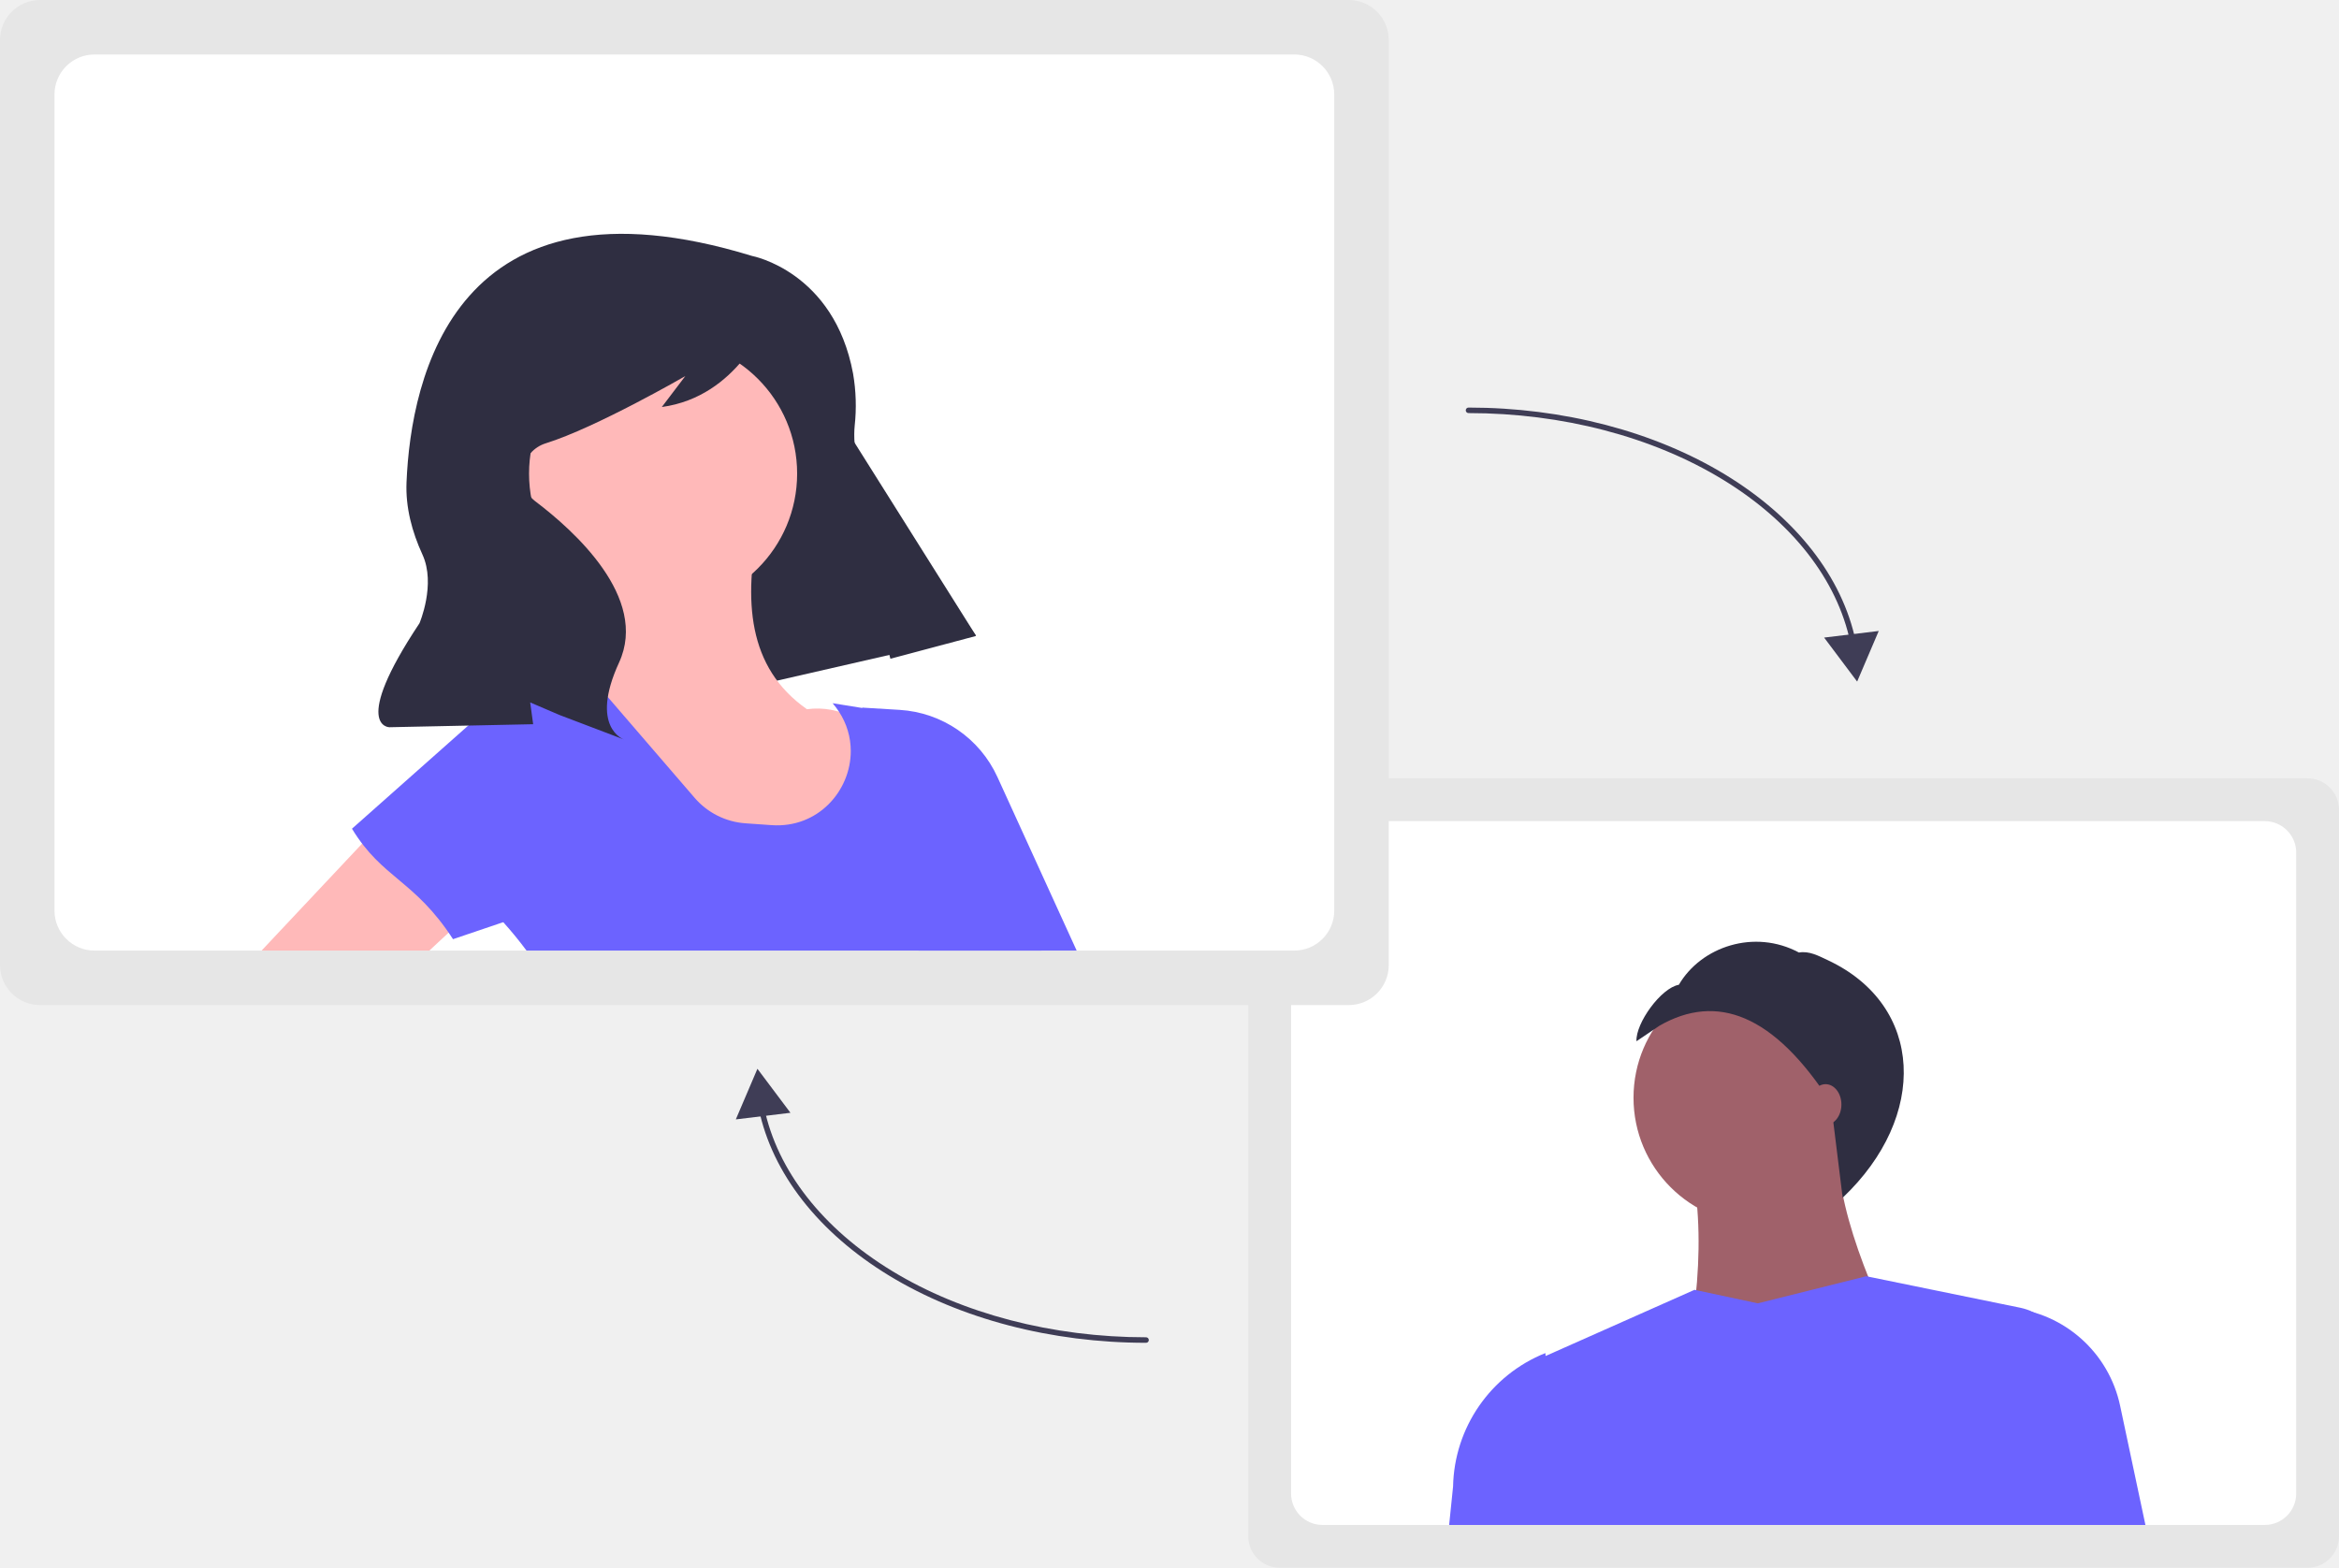
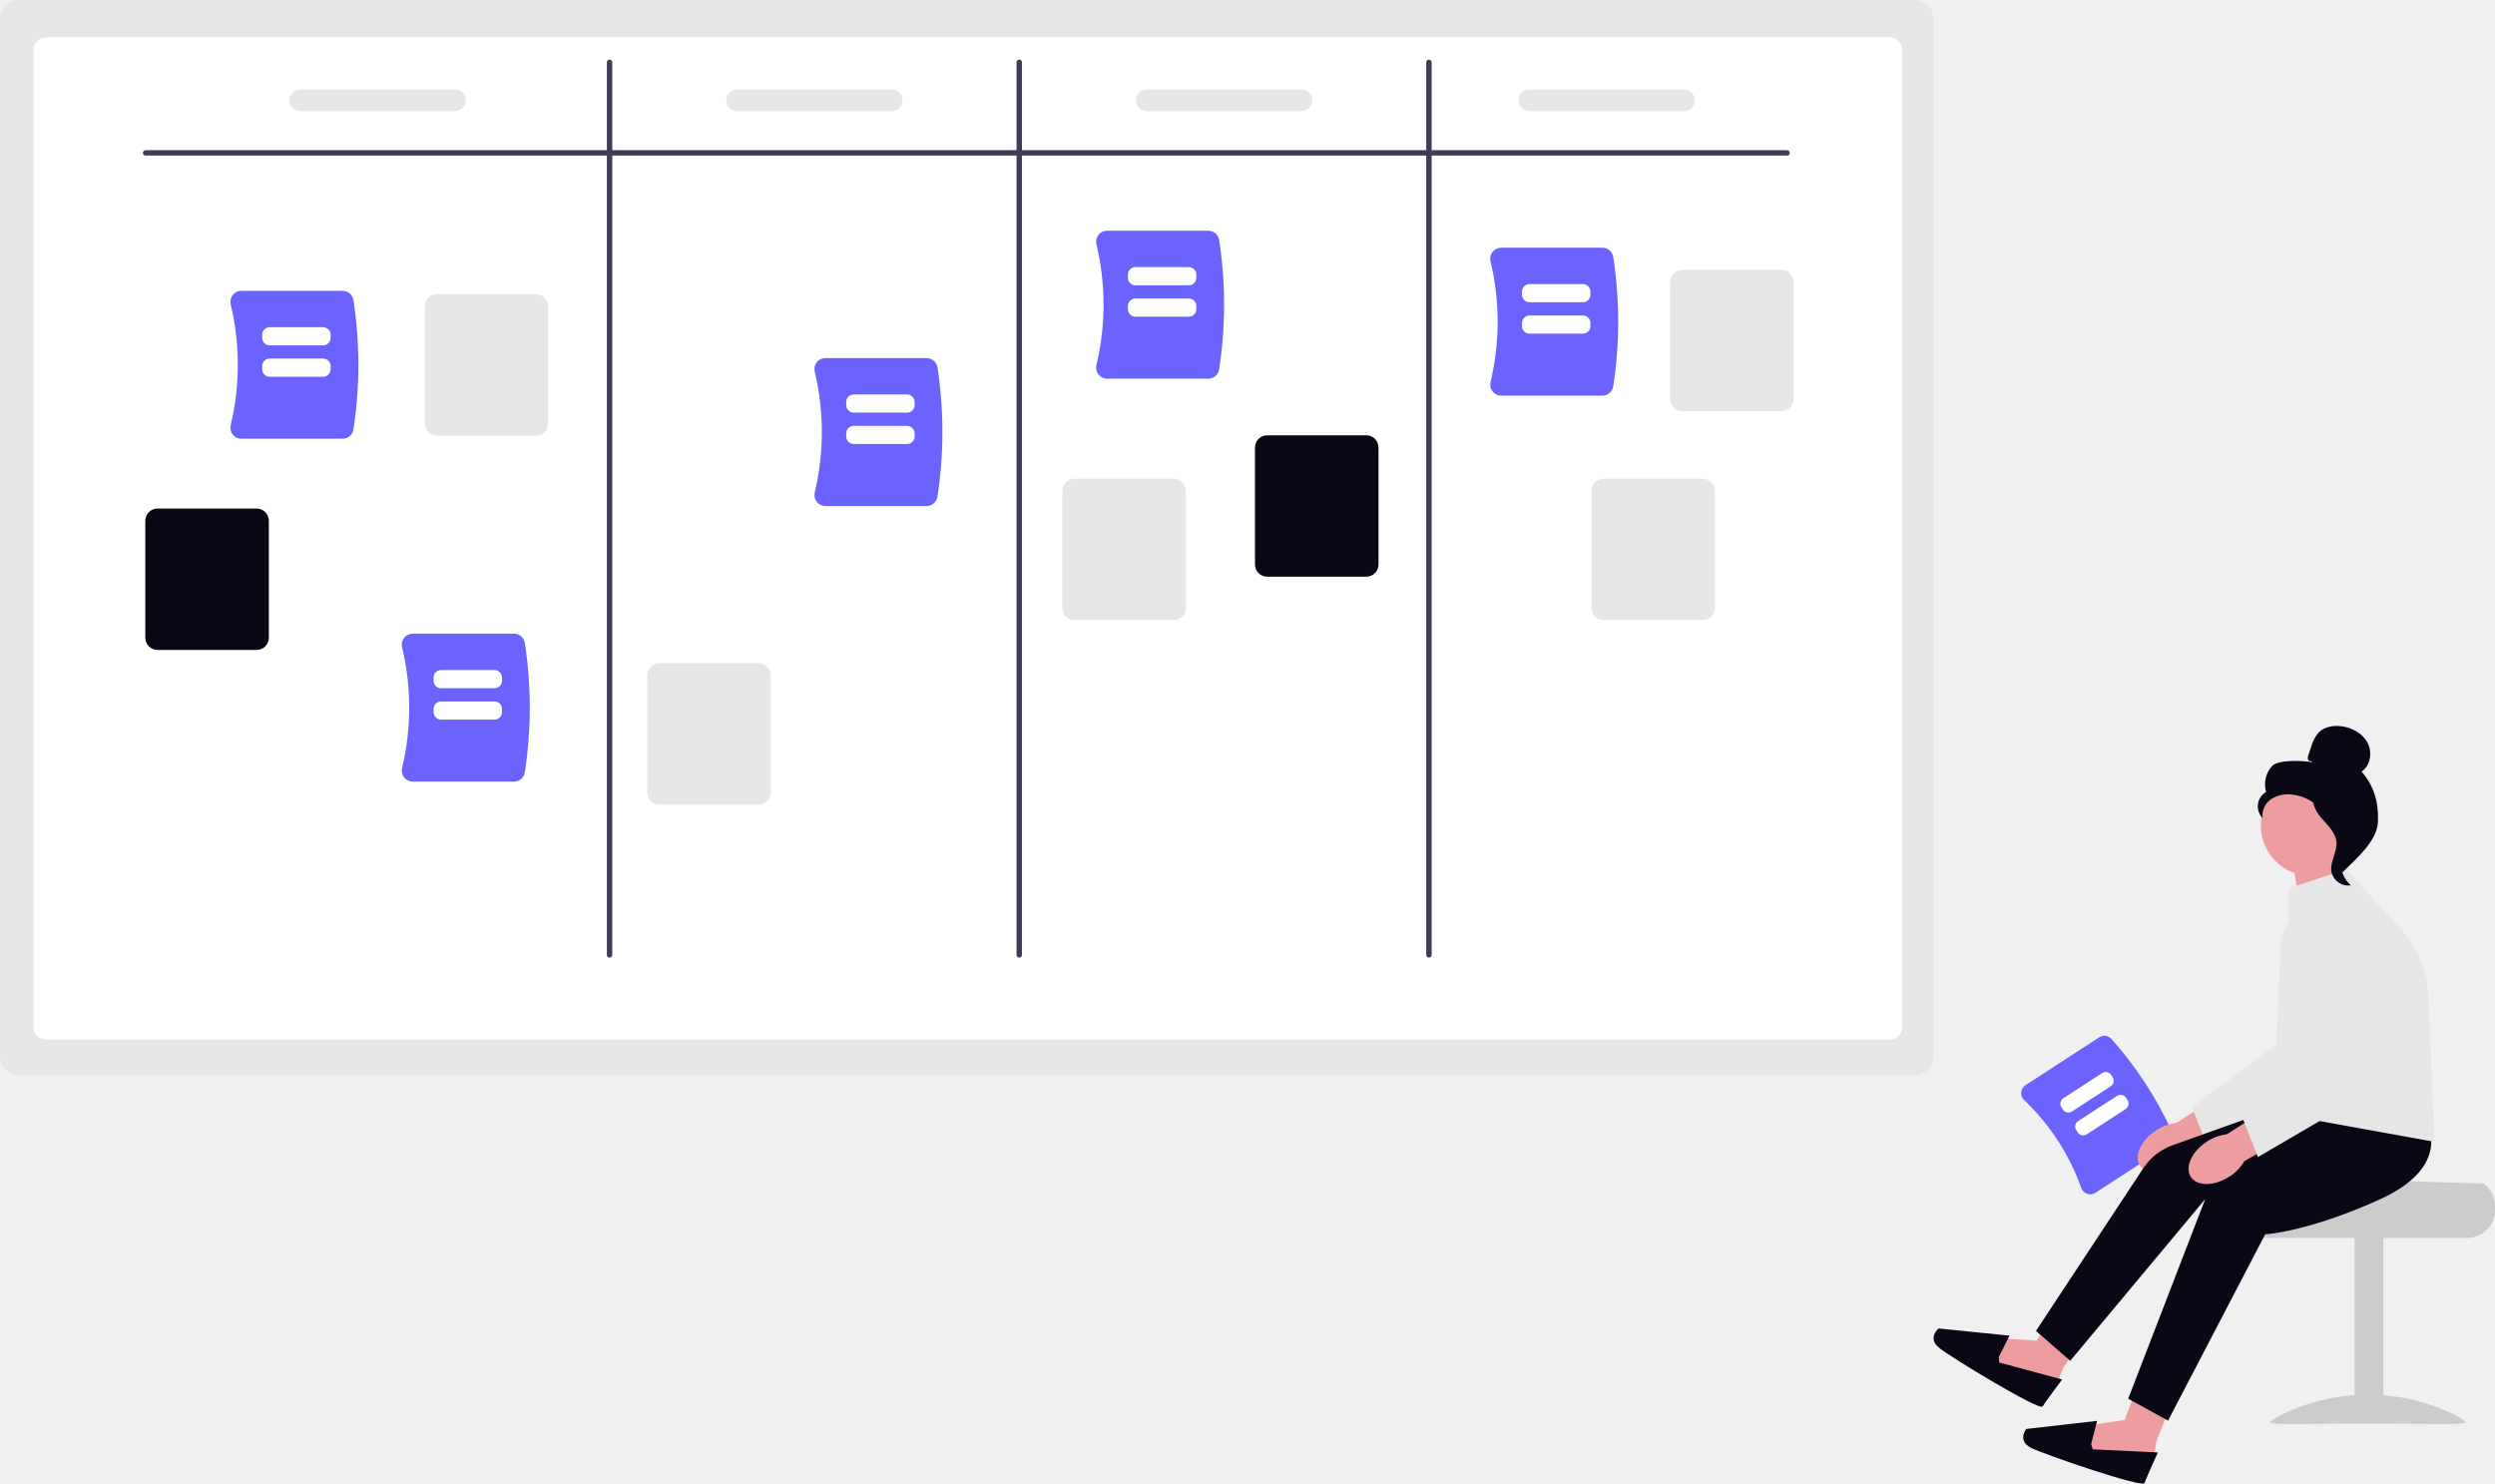
- <svg xmlns="http://www.w3.org/2000/svg" id="a77d060e-bfde-44e4-9303-3da9960cf22f" data-name="Layer 1" width="847.936" height="568.361" viewBox="0 0 847.936 568.361">
-   <path d="M1012.59,734.18H639.937a11.391,11.391,0,0,1-11.378-11.378v-263.424A11.391,11.391,0,0,1,639.937,448h372.653a11.391,11.391,0,0,1,11.378,11.378v263.424A11.391,11.391,0,0,1,1012.59,734.18Z" transform="translate(-176.0321 -165.8196)" fill="#e6e6e6" />
-   <path d="M997.076,463.513H655.456a11.398,11.398,0,0,0-11.383,11.383v232.388a11.398,11.398,0,0,0,11.383,11.383H997.076a11.391,11.391,0,0,0,11.375-11.383v-232.388A11.391,11.391,0,0,0,997.076,463.513Z" transform="translate(-176.0321 -165.8196)" fill="#fff" />
-   <circle cx="638.059" cy="397.968" r="45.875" fill="#a0616a" />
-   <path d="M867.339,659.634l-81.92,8.192c7.572-34.087,9.408-65.934,0-93.389h57.344C839.648,597.315,851.292,627.399,867.339,659.634Z" transform="translate(-176.0321 -165.8196)" fill="#a0616a" />
-   <path d="M923.874,659.888c-1.022,19.977-2.206,39.627-3.666,58.779H728.666q-3.4-18.968-8.267-38.176a17.522,17.522,0,0,1,9.829-20.354l6.112-2.721L790.33,633.421l.635.137,22.303,4.773L852.595,628.502l.687.137,55.131,11.28a19.644,19.644,0,0,1,4.704,1.614A19.382,19.382,0,0,1,923.874,659.888Z" transform="translate(-176.0321 -165.8196)" fill="#6c63ff" />
-   <path d="M953.792,718.667H912.405l-7.383-78.696a45.04,45.04,0,0,1,39.601,35.498Z" transform="translate(-176.0321 -165.8196)" fill="#6c63ff" />
-   <path d="M741.062,718.667H701.375l1.425-13.916a53.247,53.247,0,0,1,33.463-48.392l.077,1.056Z" transform="translate(-176.0321 -165.8196)" fill="#6c63ff" />
-   <path d="M777.669,537.649c20.678-11.83,41.383-4.272,62.125,28.008l4.24,34.385c31.13-29.491,29.556-69.737-5.354-86.107-3.432-1.609-6.758-3.44-10.493-2.793-16.146-8.646-35.449-2.152-43.539,11.696-6.45,1.117-15.696,13.931-15.363,20.468Z" transform="translate(-176.0321 -165.8196)" fill="#2f2e41" />
-   <ellipse cx="661.816" cy="400.426" rx="5.734" ry="7.373" fill="#a0616a" />
-   <path d="M664.995,530.195H190.519a14.504,14.504,0,0,1-14.487-14.487V180.307a14.504,14.504,0,0,1,14.487-14.487h474.476a14.504,14.504,0,0,1,14.487,14.487V515.708A14.504,14.504,0,0,1,664.995,530.195Z" transform="translate(-176.0321 -165.8196)" fill="#e6e6e6" />
-   <path d="M645.242,185.571H210.278a14.512,14.512,0,0,0-14.494,14.494V495.95a14.512,14.512,0,0,0,14.494,14.494H645.242a14.503,14.503,0,0,0,14.483-14.494V200.064A14.503,14.503,0,0,0,645.242,185.571Z" transform="translate(-176.0321 -165.8196)" fill="#fff" />
-   <polygon points="353.705 230.274 219.549 260.975 162.866 154.068 277.58 109.282 353.705 230.274" fill="#2f2e41" />
-   <circle cx="240.384" cy="171.692" r="48.594" fill="#ffb9b9" />
-   <path d="M410.771,497.639l117.961-17.029c-17.609-31.872-35.764-60.92-60.163-57.672-21.707-15.192-22.958-39.615-17.469-67.079l-59.043,15.783c5.195,16.93,3.186,31.796-10.651,43.273C400.739,442.132,413.251,469.604,410.771,497.639Z" transform="translate(-176.0321 -165.8196)" fill="#ffb9b9" />
-   <path d="M553.569,510.443h-186.658q-3.968-5.329-8.438-10.307c-.197-.23-.404-.47-.612-.7l5.017-70.927.503-7.17a9.547,9.547,0,0,1,6.208-8.296h.011a6.196,6.196,0,0,1,.863-.295l15.477-4.132,1.541-.415.219.262,8.69,10.078,5.804,6.744,25.664,29.785a26.766,26.766,0,0,0,18.385,9.225l9.498.667c16.811,1.191,28.714-12.417,28.714-26.856A25.869,25.869,0,0,0,480.182,423.842a26.404,26.404,0,0,0-2.317-3.082l10.799,1.738,15.477,2.503,17.445,41.011C539.119,479.915,550.191,494.671,553.569,510.443Z" transform="translate(-176.0321 -165.8196)" fill="#6c63ff" />
-   <polygon points="152.415 283.359 175.882 325.791 162.645 338.109 155.639 344.624 94.822 344.624 131.275 305.843 152.415 283.359" fill="#ffb9b9" />
-   <path d="M566.346,510.443H509.093L503.027,484.331,490.096,428.662l-1.432-6.165-.033-.142,13.543.82a41.754,41.754,0,0,1,35.447,24.342Z" transform="translate(-176.0321 -165.8196)" fill="#6c63ff" />
-   <path d="M340.259,506.304l56.314-19.066-19.855-67.551a9.586,9.586,0,0,0-10.411-6.806h0a9.586,9.586,0,0,0-5.149,2.338l-57.527,51.037C314.637,484.375,326.354,484.829,340.259,506.304Z" transform="translate(-176.0321 -165.8196)" fill="#6c63ff" />
-   <path d="M448.699,258.619s29.719,5.59,36.591,42.655a68.044,68.044,0,0,1,.582,18.926c-.686,7.135.309,22.204,15.801,39.947a388.439,388.439,0,0,1,28.207,36.225l0,0-31.054,8.267-13.875-51.45A263.197,263.197,0,0,0,454.197,282.501l-.285-.458s-10.314,27.558-37.958,31.336l8.524-11.222s-32.316,18.681-50.625,24.388a12.029,12.029,0,0,0-3.882,20.918q.195.153.397.307c13.467,10.228,40.94,34.634,30.086,58.243s1.803,27.914,1.803,27.914L378.917,425.049l-10.682-4.574,1.079,7.898-52.149,1.093s-14.092-.086,10.939-37.701c0,0,6.04-14.104,1.081-24.88-3.802-8.263-6.158-17.139-5.78-26.227C324.982,302.734,340.958,225.582,448.699,258.619Z" transform="translate(-176.0321 -165.8196)" fill="#2f2e41" />
-   <path d="M847.816,399.638a1.001,1.001,0,0,1-.979-.796c-4.758-22.886-21.223-43.917-46.36-59.221-25.469-15.504-58.169-24.043-92.076-24.043a1,1,0,0,1,0-2c34.269,0,67.338,8.643,93.116,24.335,25.616,15.594,42.406,37.088,47.279,60.522a1.001,1.001,0,0,1-.98,1.204Z" transform="translate(-176.0321 -165.8196)" fill="#3f3d56" />
-   <polygon points="661.281 231.145 673.255 247.094 681.082 228.751 661.281 231.145" fill="#3f3d56" />
-   <path d="M591.5,652.632c-34.269,0-67.338-8.643-93.116-24.336-25.617-15.595-42.407-37.088-47.279-60.522a1.0 1,0,1,1,1.958-.406c4.758,22.886,21.223,43.917,46.361,59.221,25.469,15.505,58.169,24.044,92.076,24.044a1,1,0,0,1,0,2Z" transform="translate(-176.0321 -165.8196)" fill="#3f3d56" />
-   <polygon points="286.555 403.424 274.581 387.475 266.754 405.818 286.555 403.424" fill="#3f3d56" />
+ <svg xmlns="http://www.w3.org/2000/svg" width="800.385" height="475.927" viewBox="0 0 800.385 475.927" role="img" artist="Katerina Limpitsouni" source="https://undraw.co/">
+   <g transform="translate(-675.225 -304.907)">
+     <g transform="translate(1393.713 682.811)">
+       <path d="M474.415,539.509v1.424a8.91,8.91,0,0,0,8.9,8.9H547.41a8.9,8.9,0,0,0,8.9-8.9v-1.424a8.838,8.838,0,0,0-2.065-5.7,9.158,9.158,0,0,0-1.5-1.424s-35.237-.8-35.237-1.78h-34.19a8.914,8.914,0,0,0-8.9,8.9Z" transform="translate(-474.415 -530.607)" fill="#ccc" />
+       <rect width="9.258" height="59.82" transform="translate(36.835 18.874)" fill="#ccc" />
+       <path d="M550.807,637.043c0,1-14.029.387-31.334.387s-31.334.613-31.334-.387,14.029-8.933,31.334-8.933S550.807,636.043,550.807,637.043Z" transform="translate(-478.366 -558.674)" fill="#ccc" />
+     </g>
+     <rect width="620.283" height="344.882" rx="6" transform="translate(675.225 304.907)" fill="#e6e6e6" />
+     <rect width="599.438" height="321.511" rx="4" transform="translate(685.962 316.909)" fill="#fff" />
+     <g transform="translate(749.133 398.194)">
+       <path d="M715.868,359.024A3.522,3.522,0,0,1,715.21,356a83.447,83.447,0,0,0,0-38.759,3.524,3.524,0,0,1,.659-3.022A3.464,3.464,0,0,1,718.6,312.9h32.518a3.509,3.509,0,0,1,3.456,2.941,136.6,136.6,0,0,1,0,41.573,3.509,3.509,0,0,1-3.456,2.941H718.6A3.465,3.465,0,0,1,715.868,359.024Z" transform="translate(-715.109 -312.895)" fill="#6c63ff" />
+       <path d="M747.36,333.279H730.23a2.41,2.41,0,0,1-2.407-2.407V329.85a2.41,2.41,0,0,1,2.407-2.407h17.13a2.41,2.41,0,0,1,2.407,2.407v1.022A2.41,2.41,0,0,1,747.36,333.279Z" transform="translate(-717.622 -315.77)" fill="#fff" />
+       <path d="M747.36,345.827H730.23a2.41,2.41,0,0,1-2.407-2.407V342.4a2.41,2.41,0,0,1,2.407-2.407h17.13a2.41,2.41,0,0,1,2.407,2.407v1.022A2.41,2.41,0,0,1,747.36,345.827Z" transform="translate(-717.622 -318.25)" fill="#fff" />
+     </g>
+     <path d="M878.278,273.606H351.708a.87.87,0,1,1,0-1.741h526.57a.87.87,0,0,1,0,1.741Z" transform="translate(370.233 81.212)" fill="#3f3d56" />
+     <path d="M522.708,526.585a.87.87,0,0,1-.87-.87V239.366a.87.87,0,0,1,1.741,0V525.715a.87.87,0,0,1-.87.87Z" transform="translate(348.066 85.538)" fill="#3f3d56" />
+     <path d="M673.708,526.585a.87.87,0,0,1-.87-.87V239.366a.87.87,0,0,1,1.741,0V525.715A.87.87,0,0,1,673.708,526.585Z" transform="translate(328.491 85.538)" fill="#3f3d56" />
+     <path d="M824.708,526.585a.87.87,0,0,1-.87-.87V239.366a.87.87,0,0,1,1.741,0V525.715a.87.87,0,0,1-.87.87Z" transform="translate(308.915 85.538)" fill="#3f3d56" />
+     <path d="M796.434,422.326h-31.8a3.921,3.921,0,0,1-3.917-3.917V380.88a3.921,3.921,0,0,1,3.917-3.917h31.8a3.921,3.921,0,0,1,3.917,3.917v37.53A3.921,3.921,0,0,1,796.434,422.326Z" transform="translate(317.098 67.587)" fill="#090814" />
+     <path d="M725.434,438.326h-31.8a3.921,3.921,0,0,1-3.917-3.917V396.88a3.921,3.921,0,0,1,3.917-3.917h31.8a3.921,3.921,0,0,1,3.917,3.917v37.53A3.921,3.921,0,0,1,725.434,438.326Z" transform="translate(326.301 65.513)" fill="#e6e6e6" />
+     <path d="M572.434,506.326h-31.8a3.921,3.921,0,0,1-3.917-3.917V464.88a3.921,3.921,0,0,1,3.917-3.917h31.8a3.921,3.921,0,0,1,3.917,3.917v37.53A3.921,3.921,0,0,1,572.434,506.326Z" transform="translate(346.137 56.697)" fill="#e6e6e6" />
+     <path d="M387.434,449.326h-31.8a3.921,3.921,0,0,1-3.917-3.917V407.88a3.921,3.921,0,0,1,3.917-3.917h31.8a3.921,3.921,0,0,1,3.917,3.917v37.53A3.921,3.921,0,0,1,387.434,449.326Z" transform="translate(370.12 64.087)" fill="#090814" />
+     <path d="M490.433,370.326h-31.8a3.921,3.921,0,0,1-3.917-3.917V328.88a3.921,3.921,0,0,1,3.917-3.917h31.8a3.921,3.921,0,0,1,3.917,3.917v37.53A3.921,3.921,0,0,1,490.433,370.326Z" transform="translate(356.767 74.328)" fill="#e6e6e6" />
+     <path d="M457.93,256.458H408.32a3.481,3.481,0,0,1,0-6.963H457.93a3.481,3.481,0,0,1,0,6.963Z" transform="translate(363.234 84.112)" fill="#e6e6e6" />
+     <path d="M618.93,256.458H569.32a3.481,3.481,0,0,1,0-6.963H618.93a3.481,3.481,0,0,1,0,6.963Z" transform="translate(342.36 84.112)" fill="#e6e6e6" />
+     <path d="M769.93,256.458H720.32a3.481,3.481,0,0,1,0-6.963H769.93a3.481,3.481,0,0,1,0,6.963Z" transform="translate(322.787 84.112)" fill="#e6e6e6" />
+     <path d="M910.93,256.458H861.32a3.481,3.481,0,0,1,0-6.963H910.93a3.481,3.481,0,0,1,0,6.963Z" transform="translate(304.507 84.112)" fill="#e6e6e6" />
+     <g transform="matrix(0.839, -0.545, 0.545, 0.839, 1322.437, 654.695)">
+       <path d="M.659,40a3.054,3.054,0,0,1-.571-2.62,72.358,72.358,0,0,0,0-33.608A3.056,3.056,0,0,1,.659,1.15,3,3,0,0,1,3.031,0h28.2a3.042,3.042,0,0,1,3,2.55,118.444,118.444,0,0,1,0,36.048,3.042,3.042,0,0,1-3,2.55H3.031A3,3,0,0,1,.659,40Z" transform="translate(0 0)" fill="#6c63ff" />
+       <path d="M16.941,5.061H2.087A2.09,2.09,0,0,1,0,2.974V2.087A2.089,2.089,0,0,1,2.087,0H16.941a2.089,2.089,0,0,1,2.087,2.087v.886A2.089,2.089,0,0,1,16.941,5.061Z" transform="translate(8.846 10.122)" fill="#fff" />
+       <path d="M16.941,5.061H2.087A2.09,2.09,0,0,1,0,2.974V2.087A2.089,2.089,0,0,1,2.087,0H16.941a2.09,2.09,0,0,1,2.087,2.087v.886A2.089,2.089,0,0,1,16.941,5.061Z" transform="translate(8.846 18.851)" fill="#fff" />
+     </g>
+     <path d="M949.434,361.326h-31.8a3.921,3.921,0,0,1-3.917-3.917V319.88a3.921,3.921,0,0,1,3.917-3.917h31.8a3.921,3.921,0,0,1,3.917,3.917v37.53A3.921,3.921,0,0,1,949.434,361.326Z" transform="translate(297.264 75.495)" fill="#e6e6e6" />
+     <path d="M920.434,438.326h-31.8a3.921,3.921,0,0,1-3.917-3.917V396.88a3.921,3.921,0,0,1,3.917-3.917h31.8a3.921,3.921,0,0,1,3.917,3.917v37.53A3.921,3.921,0,0,1,920.434,438.326Z" transform="translate(301.023 65.513)" fill="#e6e6e6" />
+     <g transform="translate(804.115 508.185)">
+       <path d="M715.868,359.024A3.522,3.522,0,0,1,715.21,356a83.447,83.447,0,0,0,0-38.759,3.524,3.524,0,0,1,.659-3.022A3.464,3.464,0,0,1,718.6,312.9h32.518a3.509,3.509,0,0,1,3.456,2.941,136.6,136.6,0,0,1,0,41.573,3.509,3.509,0,0,1-3.456,2.941H718.6A3.465,3.465,0,0,1,715.868,359.024Z" transform="translate(-715.109 -312.895)" fill="#6c63ff" />
+       <path d="M747.36,333.279H730.23a2.41,2.41,0,0,1-2.407-2.407V329.85a2.41,2.41,0,0,1,2.407-2.407h17.13a2.41,2.41,0,0,1,2.407,2.407v1.022A2.41,2.41,0,0,1,747.36,333.279Z" transform="translate(-717.622 -315.77)" fill="#fff" />
+       <path d="M747.36,345.827H730.23a2.41,2.41,0,0,1-2.407-2.407V342.4a2.41,2.41,0,0,1,2.407-2.407h17.13a2.41,2.41,0,0,1,2.407,2.407v1.022A2.41,2.41,0,0,1,747.36,345.827Z" transform="translate(-717.622 -318.25)" fill="#fff" />
+     </g>
+     <g transform="translate(936.486 419.777)">
+       <path d="M715.868,359.024A3.522,3.522,0,0,1,715.21,356a83.447,83.447,0,0,0,0-38.759,3.524,3.524,0,0,1,.659-3.022A3.464,3.464,0,0,1,718.6,312.9h32.518a3.509,3.509,0,0,1,3.456,2.941,136.6,136.6,0,0,1,0,41.573,3.509,3.509,0,0,1-3.456,2.941H718.6A3.465,3.465,0,0,1,715.868,359.024Z" transform="translate(-715.109 -312.895)" fill="#6c63ff" />
+       <path d="M747.36,333.279H730.23a2.41,2.41,0,0,1-2.407-2.407V329.85a2.41,2.41,0,0,1,2.407-2.407h17.13a2.41,2.41,0,0,1,2.407,2.407v1.022A2.41,2.41,0,0,1,747.36,333.279Z" transform="translate(-717.622 -315.77)" fill="#fff" />
+       <path d="M747.36,345.827H730.23a2.41,2.41,0,0,1-2.407-2.407V342.4a2.41,2.41,0,0,1,2.407-2.407h17.13a2.41,2.41,0,0,1,2.407,2.407v1.022A2.41,2.41,0,0,1,747.36,345.827Z" transform="translate(-717.622 -318.25)" fill="#fff" />
+     </g>
+     <g transform="translate(1026.853 378.922)">
+       <path d="M715.868,359.024A3.522,3.522,0,0,1,715.21,356a83.447,83.447,0,0,0,0-38.759,3.524,3.524,0,0,1,.659-3.022A3.464,3.464,0,0,1,718.6,312.9h32.518a3.509,3.509,0,0,1,3.456,2.941,136.6,136.6,0,0,1,0,41.573,3.509,3.509,0,0,1-3.456,2.941H718.6A3.465,3.465,0,0,1,715.868,359.024Z" transform="translate(-715.109 -312.895)" fill="#6c63ff" />
+       <path d="M747.36,333.279H730.23a2.41,2.41,0,0,1-2.407-2.407V329.85a2.41,2.41,0,0,1,2.407-2.407h17.13a2.41,2.41,0,0,1,2.407,2.407v1.022A2.41,2.41,0,0,1,747.36,333.279Z" transform="translate(-717.622 -315.77)" fill="#fff" />
+       <path d="M747.36,345.827H730.23a2.41,2.41,0,0,1-2.407-2.407V342.4a2.41,2.41,0,0,1,2.407-2.407h17.13a2.41,2.41,0,0,1,2.407,2.407v1.022A2.41,2.41,0,0,1,747.36,345.827Z" transform="translate(-717.622 -318.25)" fill="#fff" />
+     </g>
+     <g transform="translate(1153.278 384.372)">
+       <path d="M715.868,359.024A3.522,3.522,0,0,1,715.21,356a83.447,83.447,0,0,0,0-38.759,3.524,3.524,0,0,1,.659-3.022A3.464,3.464,0,0,1,718.6,312.9h32.518a3.509,3.509,0,0,1,3.456,2.941,136.6,136.6,0,0,1,0,41.573,3.509,3.509,0,0,1-3.456,2.941H718.6A3.465,3.465,0,0,1,715.868,359.024Z" transform="translate(-715.109 -312.895)" fill="#6c63ff" />
+       <path d="M747.36,333.279H730.23a2.41,2.41,0,0,1-2.407-2.407V329.85a2.41,2.41,0,0,1,2.407-2.407h17.13a2.41,2.41,0,0,1,2.407,2.407v1.022A2.41,2.41,0,0,1,747.36,333.279Z" transform="translate(-717.622 -315.77)" fill="#fff" />
+       <path d="M747.36,345.827H730.23a2.41,2.41,0,0,1-2.407-2.407V342.4a2.41,2.41,0,0,1,2.407-2.407h17.13a2.41,2.41,0,0,1,2.407,2.407v1.022A2.41,2.41,0,0,1,747.36,345.827Z" transform="translate(-717.622 -318.25)" fill="#fff" />
+     </g>
+     <g transform="translate(1295.508 537.788)">
+       <path d="M603.379,75.5l-2.121-13.259,14.32-5.834L617.7,76.565Z" transform="translate(-486.178 -19.628)" fill="#ed9da0" />
+       <path d="M663.892,224.507c-4.844,3.168-10.4,3.237-12.42.154s.277-8.149,5.123-11.317a14.484,14.484,0,0,1,6.416-2.374L683.7,197.806l5.97,9.842L668.64,219.58a14.485,14.485,0,0,1-4.748,4.927Z" transform="translate(-585.253 -83.579)" fill="#ed9da0" />
+       <path d="M634.389,95.355h0a12.514,12.514,0,0,1,11.181,15.238L636.937,148.7,597.2,171.929l-4.891-12.43,27.1-20.173,1.451-32.064A12.514,12.514,0,0,1,634.389,95.355Z" transform="translate(-509.464 -37.223)" fill="#e6e6e6" />
+       <path d="M782.218,339.617,773.8,352.2l-1.566,3.943-4.614,2.918-17.5-8.124,3.792-8.3,11.362.75,4.669-7.163Z" transform="translate(-732.232 -146.184)" fill="#ed9da0" />
+       <path d="M786.961,351.356l.174,1.735,20.188,5.429s-5.391,7.174-6.292,8.667-29.263-15.634-33.17-18.808-.193-6.228-.193-6.228l22.757,2.31-3.465,6.9h0Z" transform="translate(-766.073 -148.865)" fill="#090814" />
+       <path d="M685.6,208.2l2.241,5.3s4.89,15.079-20.173,20.377-38.1,3.057-38.1,3.057l-43.2,51.757-11-9.577,34.417-52.181a18.944,18.944,0,0,1,9.443-7.41l51.845-18.513L685.6,208.2Z" transform="translate(-542.529 -85.027)" fill="#090814" />
+       <path d="M729.678,381.864l-5.537,14.091-.69,4.186-3.886,3.834-18.831-4.206,1.934-8.92,11.261-1.69,3.035-7.994Z" transform="translate(-652.641 -166.511)" fill="#ed9da0" />
+       <path d="M731.782,403.754l.54,1.658,20.881,1s-3.737,8.158-4.3,9.809-31.923-9.036-36.417-11.3-1.516-6.043-1.516-6.043l22.727-2.6-1.915,7.476Z" transform="translate(-681.244 -173.346)" fill="#090814" />
+       <path d="M642.486,213.932l3.319,4.7s7.993,13.69-15.365,24.209-36.577,11.11-36.577,11.11l-31.171,59.777L549.9,306.716l24.779-64.222,24.154-22.164,43.654-6.4Z" transform="translate(-487.475 -90.873)" fill="#090814" />
+       <path d="M547.987,79.357l18.543-6.113L584,92.364a34.21,34.21,0,0,1,8.925,21.661l1.93,46.636L548.6,152.306l-.611-72.949Z" transform="translate(-434.156 -27.241)" fill="#e6e6e6" />
+       <path d="M634.11,231.086c-4.844,3.168-10.4,3.237-12.42.154s.277-8.149,5.123-11.317a14.484,14.484,0,0,1,6.416-2.374l20.692-13.163,5.97,9.842-21.033,11.932a14.484,14.484,0,0,1-4.748,4.927Z" transform="translate(-539.162 -86.555)" fill="#ed9da0" />
+       <path d="M604.608,101.935h0a12.514,12.514,0,0,1,11.181,15.238l-8.634,38.107-39.735,23.23-4.89-12.43,27.1-20.173,1.451-32.064a12.514,12.514,0,0,1,13.526-11.907h0Z" transform="translate(-463.372 -40.198)" fill="#e6e6e6" />
+       <ellipse cx="16.378" cy="16.378" rx="16.378" ry="16.378" transform="translate(104.965 15.461)" fill="#ed9da0" />
+       <path d="M529.84,399.024l-.018,0a.642.642,0,0,1,.273,0A1.267,1.267,0,0,0,529.84,399.024Z" transform="translate(-359.448 -174.58)" fill="#fff" />
+       <path d="M535.126,357.594c.138.048.2.071.214.077l-.208-.075Z" transform="translate(-367.597 -155.85)" fill="#fff" />
+       <path d="M535.534,337.49l.059-.02c-.248.177-.271.132-.166.069.037-.015.066-.031.1-.047Z" transform="translate(-367.984 -146.748)" fill="#fff" />
+       <path d="M432.187,11.28c-.427.249-1-.128-1.141-.606a2.5,2.5,0,0,1,.178-1.454c.268-.791.529-1.575.8-2.366a12.165,12.165,0,0,1,2.391-4.687c1.849-1.926,4.8-2.417,7.442-2.06,3.4.459,6.753,2.3,8.335,5.344s.906,7.3-1.951,9.2c4.075,4.668,5.49,9.872,5.267,16.057s-6.97,11.887-11.37,16.249c-.982-.593-1.875-3.386-1.333-4.4s-.236-2.187.434-3.125,1.231.555.555-.376c-.427-.587,1.237-1.932.606-2.283-3.067-1.7-4.088-5.522-6.013-8.449A14.389,14.389,0,0,0,425.868,22a9.954,9.954,0,0,0-6.67,1.524,6.25,6.25,0,0,0-2.691,6.039,5.363,5.363,0,0,1,1.116-8.4,8.755,8.755,0,0,1,1.862-8.258c1.983-2.187,10.025-1.811,12.92-1.237l-.223-.383h0l.006-.006Z" transform="translate(-310.946 0)" fill="#090814" />
+       <path d="M428.65,34.629c3.833.414,6.6,3.737,8.94,6.8,1.345,1.766,2.761,3.718,2.723,5.943-.032,2.245-1.537,4.177-2.257,6.3a9.5,9.5,0,0,0,2.761,10.005,5.511,5.511,0,0,1-6.217-4.317c-.555-3.22,1.888-6.332,1.6-9.591-.255-2.87-2.519-5.076-4.438-7.225s-3.73-4.993-2.844-7.735l-.268-.185h0Z" transform="translate(-306.962 -12.546)" fill="#090814" />
+     </g>
+   </g>
</svg>
